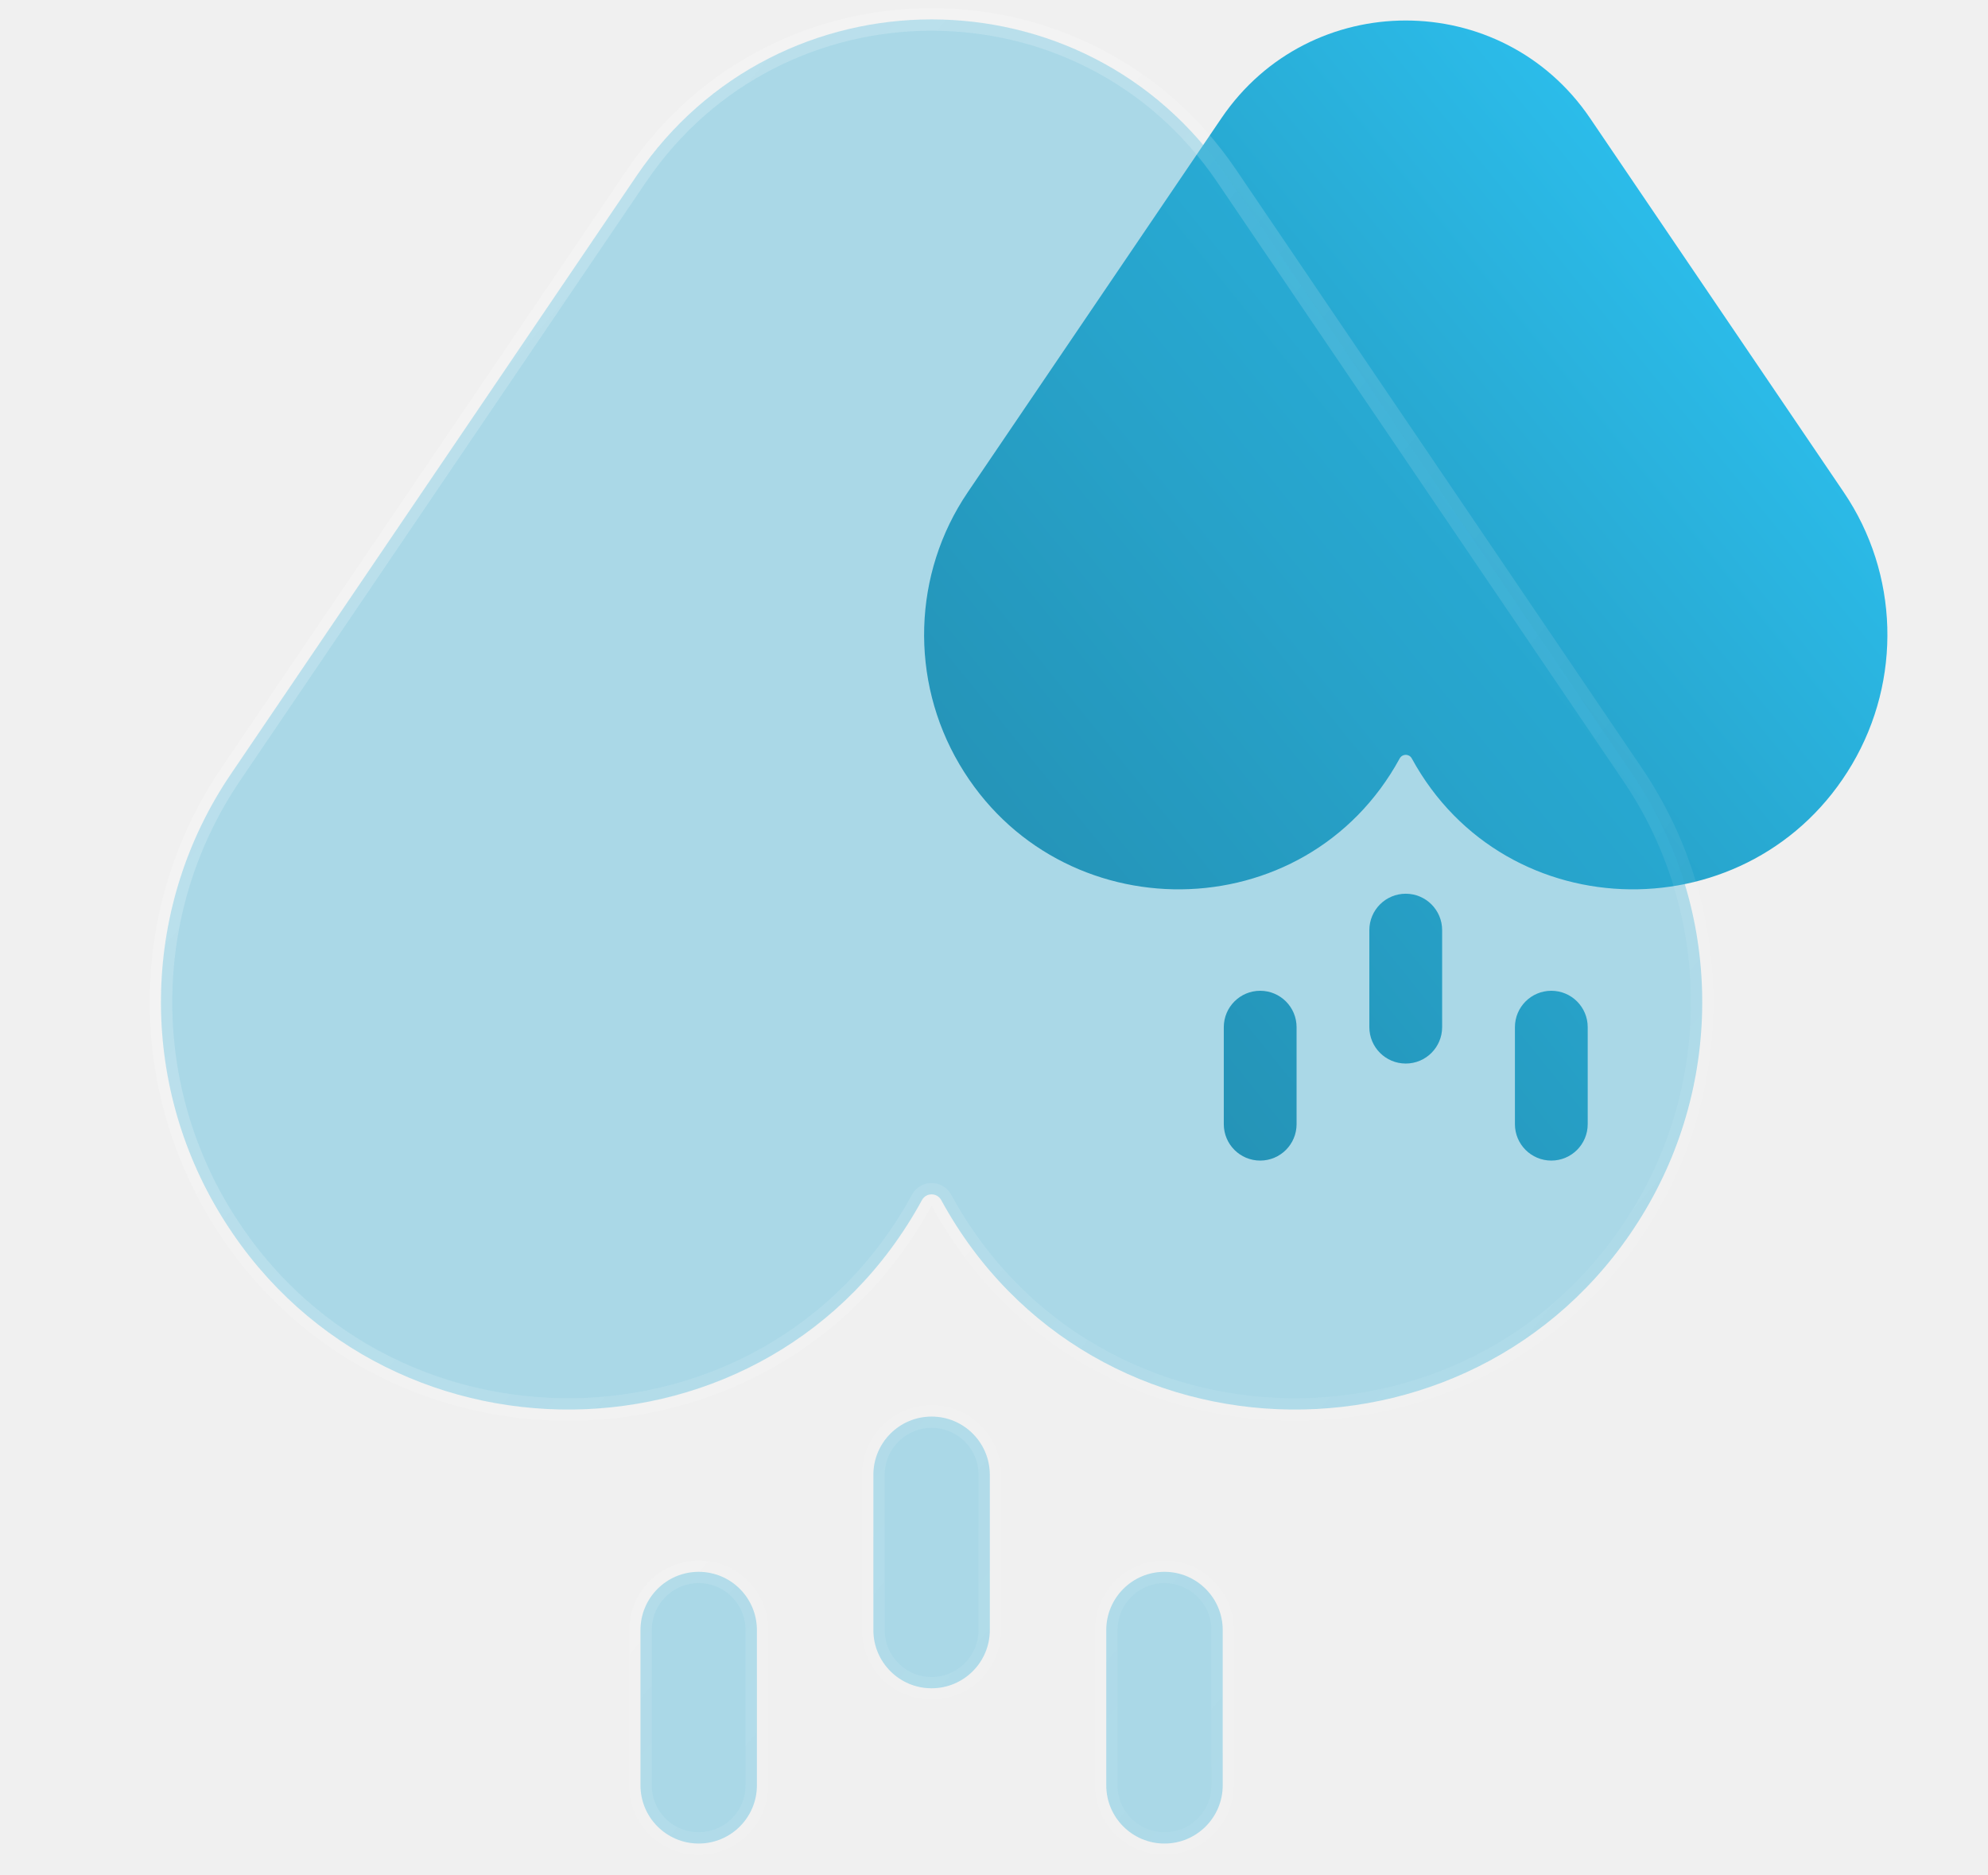
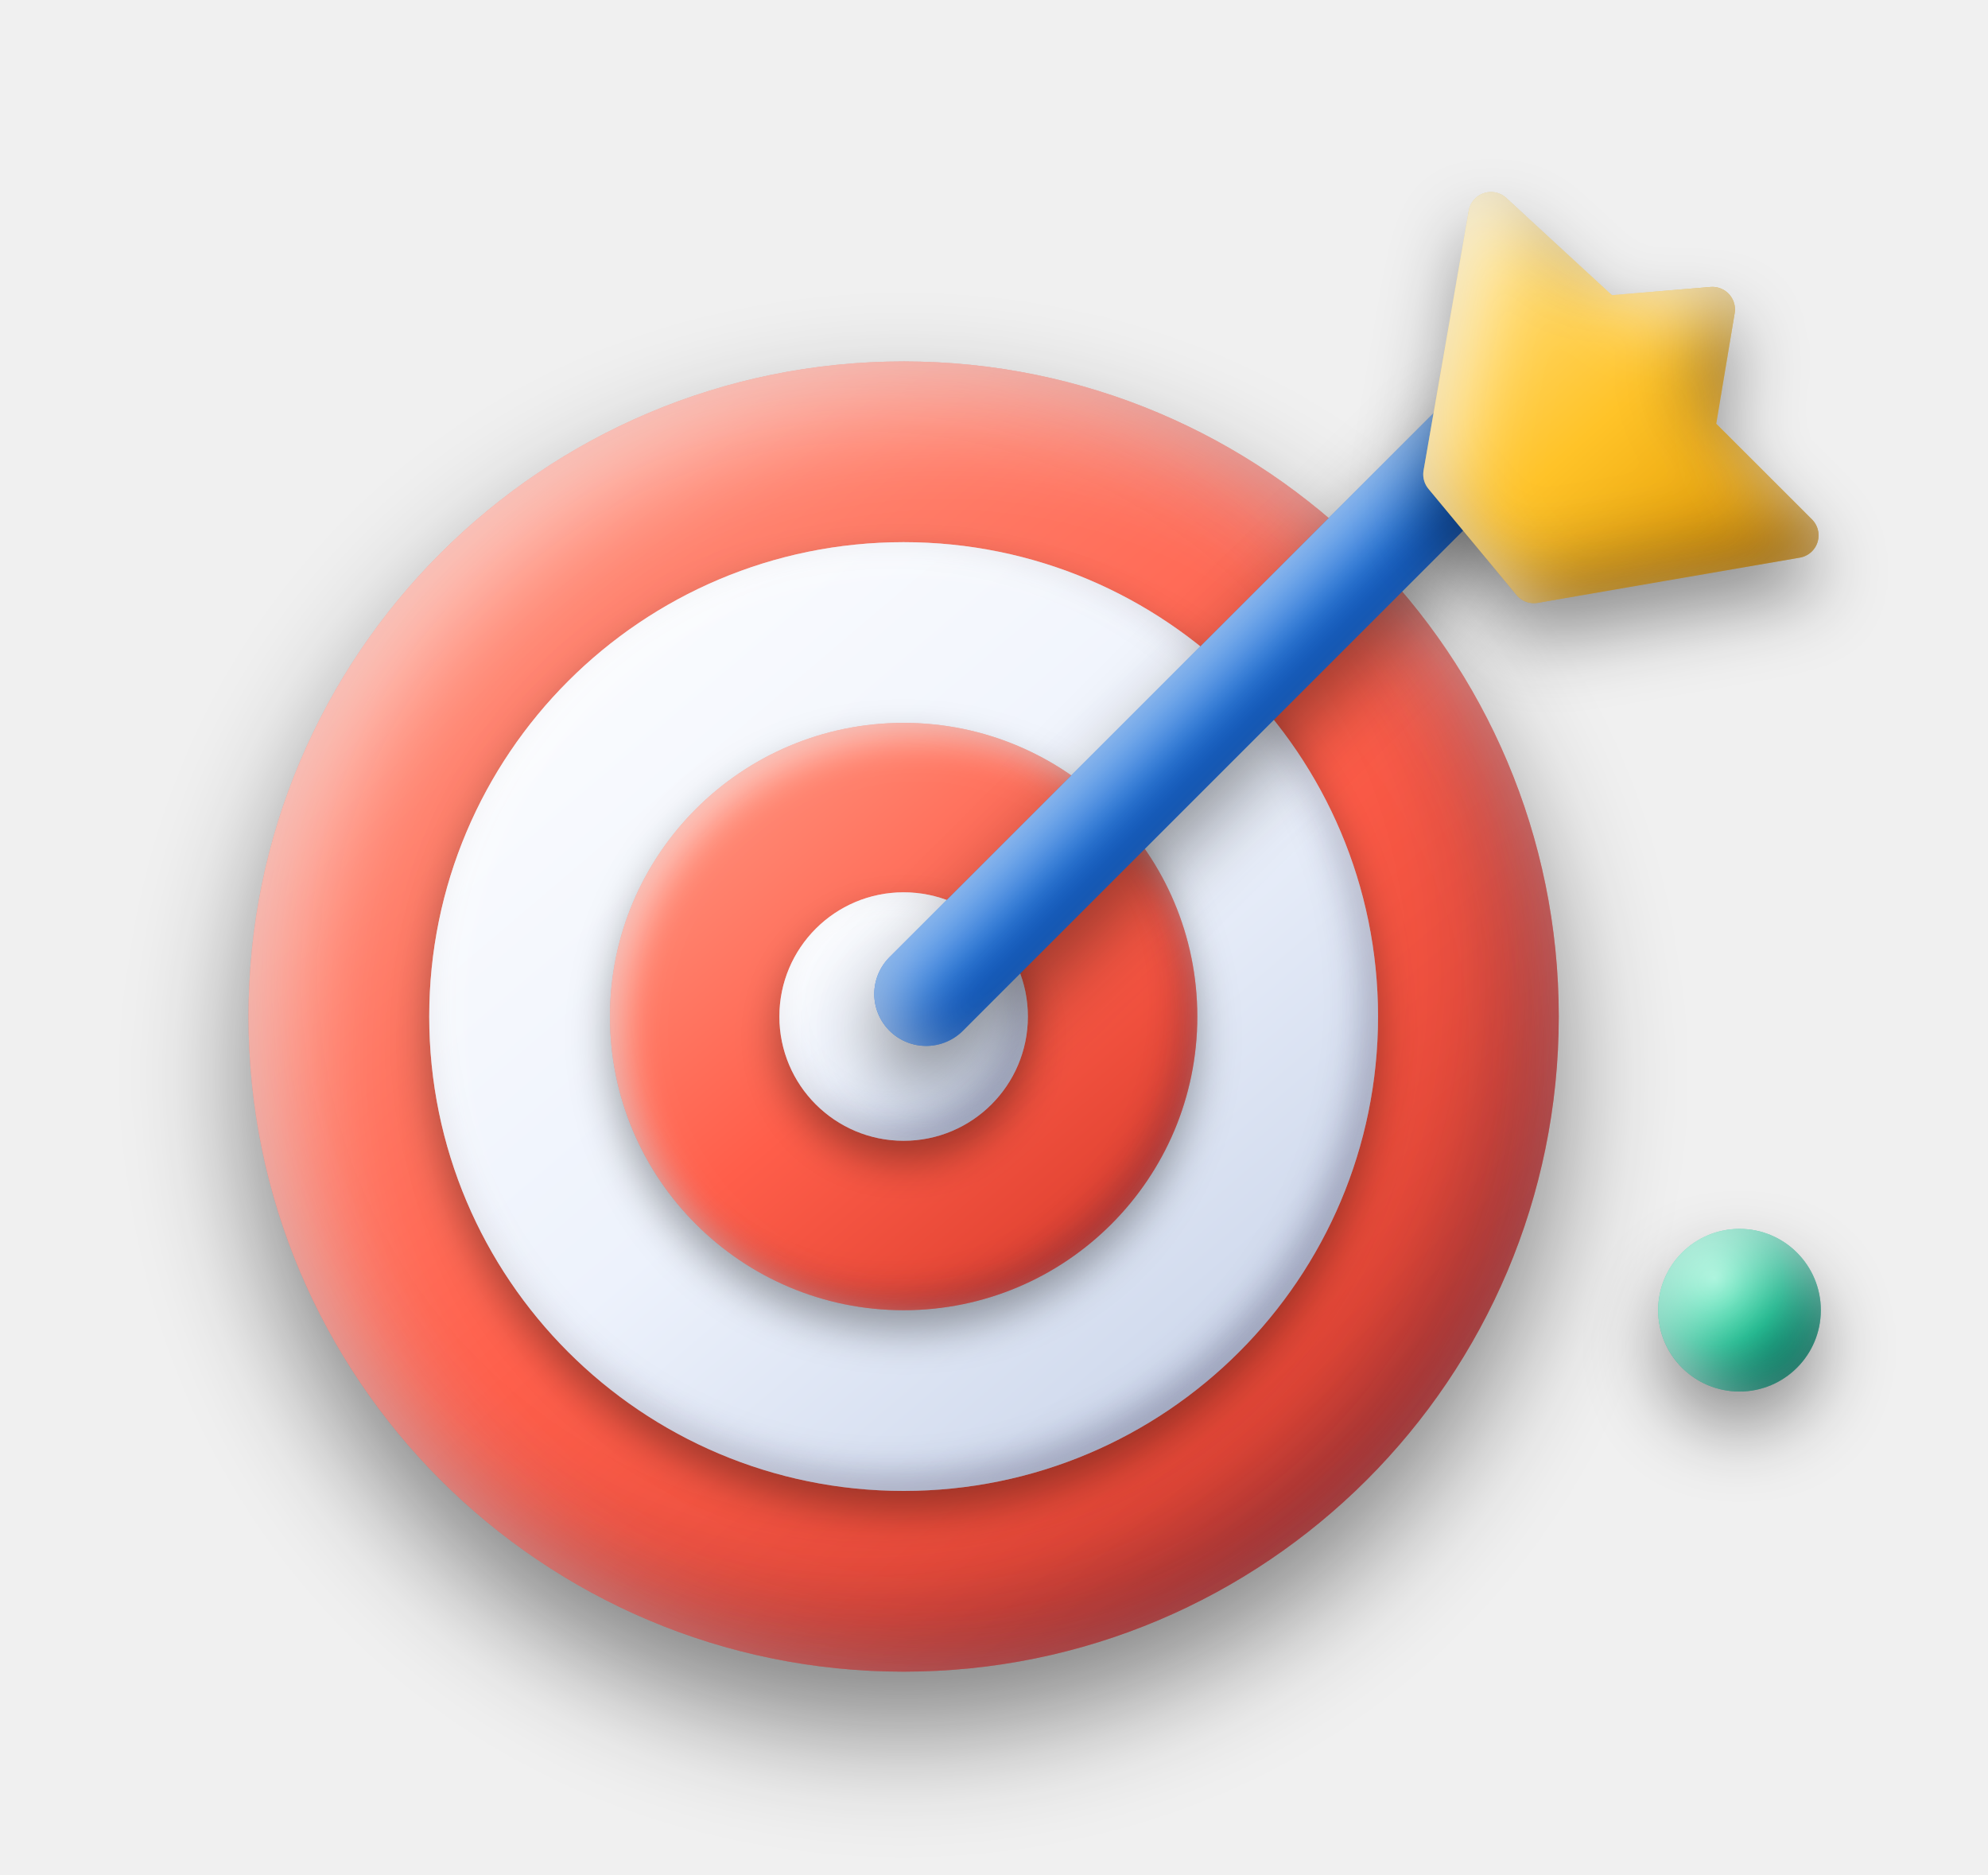
- <svg xmlns="http://www.w3.org/2000/svg" width="88" height="83" viewBox="0 0 88 83" fill="none">
-   <g clip-path="url(#clip0_1084_1606)">
-     <path d="M70.386 5.233C66.475 -0.534 57.977 -0.534 54.066 5.233L42.836 21.793C40.395 25.393 40.266 30.095 42.469 33.833C46.868 41.297 57.79 41.217 61.959 33.573C62.075 33.362 62.378 33.362 62.493 33.573C66.662 41.217 77.584 41.297 81.984 33.833C84.187 30.095 84.058 25.393 81.617 21.793L70.386 5.233Z" fill="url(#paint0_linear_1084_1606)" />
-     <path d="M63.837 41.174C63.837 40.284 63.116 39.563 62.226 39.563C61.337 39.563 60.615 40.284 60.615 41.174V45.47C60.615 46.359 61.337 47.081 62.226 47.081C63.116 47.081 63.837 46.359 63.837 45.47V41.174Z" fill="url(#paint1_linear_1084_1606)" />
-     <path d="M55.783 43.859C56.672 43.859 57.394 44.58 57.394 45.47V49.765C57.394 50.655 56.672 51.376 55.783 51.376C54.893 51.376 54.172 50.655 54.172 49.765L54.172 45.47C54.172 44.58 54.893 43.859 55.783 43.859Z" fill="url(#paint2_linear_1084_1606)" />
-     <path d="M70.281 45.47C70.281 44.58 69.559 43.859 68.67 43.859C67.78 43.859 67.059 44.58 67.059 45.47V49.765C67.059 50.655 67.78 51.376 68.67 51.376C69.559 51.376 70.281 50.655 70.281 49.765V45.47Z" fill="url(#paint3_linear_1084_1606)" />
-   </g>
-   <g clip-path="url(#clip1_1084_1606)">
-     <g filter="url(#filter0_b_1084_1606)">
-       <path d="M54.294 7.78C48.036 -1.448 34.439 -1.448 28.181 7.78L10.213 34.276C6.307 40.035 6.1 47.559 9.626 53.54C16.665 65.482 34.14 65.354 40.811 53.125C40.995 52.787 41.48 52.787 41.664 53.125C48.335 65.354 65.81 65.482 72.849 53.54C76.375 47.559 76.168 40.035 72.262 34.276L54.294 7.78Z" fill="#29ACD6" fill-opacity="0.35" />
-       <path d="M43.815 65.286C43.815 63.862 42.661 62.708 41.238 62.708C39.814 62.708 38.66 63.862 38.66 65.286V72.159C38.66 73.582 39.814 74.736 41.238 74.736C42.661 74.736 43.815 73.582 43.815 72.159V65.286Z" fill="#29ACD6" fill-opacity="0.35" />
-       <path d="M30.928 69.581C32.352 69.581 33.505 70.735 33.505 72.159L33.505 79.031C33.505 80.455 32.352 81.609 30.928 81.609C29.505 81.609 28.351 80.455 28.351 79.031L28.351 72.159C28.351 70.735 29.505 69.581 30.928 69.581Z" fill="#29ACD6" fill-opacity="0.35" />
-       <path d="M54.124 72.159C54.124 70.735 52.97 69.581 51.547 69.581C50.123 69.581 48.97 70.735 48.97 72.159V79.031C48.97 80.455 50.123 81.609 51.547 81.609C52.97 81.609 54.124 80.455 54.124 79.031V72.159Z" fill="#29ACD6" fill-opacity="0.35" />
-       <path d="M54.294 7.78C48.036 -1.448 34.439 -1.448 28.181 7.78L10.213 34.276C6.307 40.035 6.1 47.559 9.626 53.54C16.665 65.482 34.14 65.354 40.811 53.125C40.995 52.787 41.48 52.787 41.664 53.125C48.335 65.354 65.81 65.482 72.849 53.54C76.375 47.559 76.168 40.035 72.262 34.276L54.294 7.78Z" stroke="url(#paint4_linear_1084_1606)" stroke-linecap="round" />
-       <path d="M43.815 65.286C43.815 63.862 42.661 62.708 41.238 62.708C39.814 62.708 38.66 63.862 38.66 65.286V72.159C38.66 73.582 39.814 74.736 41.238 74.736C42.661 74.736 43.815 73.582 43.815 72.159V65.286Z" stroke="url(#paint5_linear_1084_1606)" stroke-linecap="round" />
-       <path d="M30.928 69.581C32.352 69.581 33.505 70.735 33.505 72.159L33.505 79.031C33.505 80.455 32.352 81.609 30.928 81.609C29.505 81.609 28.351 80.455 28.351 79.031L28.351 72.159C28.351 70.735 29.505 69.581 30.928 69.581Z" stroke="url(#paint6_linear_1084_1606)" stroke-linecap="round" />
-       <path d="M54.124 72.159C54.124 70.735 52.97 69.581 51.547 69.581C50.123 69.581 48.97 70.735 48.97 72.159V79.031C48.97 80.455 50.123 81.609 51.547 81.609C52.97 81.609 54.124 80.455 54.124 79.031V72.159Z" stroke="url(#paint7_linear_1084_1606)" stroke-linecap="round" />
-     </g>
-   </g>
+ <svg xmlns="http://www.w3.org/2000/svg" width="88" height="83" viewBox="0 0 88 83" fill="none" color-interpolation-filters="sRGB">
  <defs>
-     <filter id="filter0_b_1084_1606" x="-17.375" y="-23.641" width="117.226" height="129.75" filterUnits="userSpaceOnUse" color-interpolation-filters="sRGB">
-       <feFlood flood-opacity="0" result="BackgroundImageFix" />
-       <feGaussianBlur in="BackgroundImageFix" stdDeviation="12" />
-       <feComposite in2="SourceAlpha" operator="in" result="effect1_backgroundBlur_1084_1606" />
-       <feBlend mode="normal" in="SourceGraphic" in2="effect1_backgroundBlur_1084_1606" result="shape" />
+     <linearGradient id="kl" x2=".85" y2="1">
+       <stop stop-color="#FF9F8A" />
+       <stop offset=".55" stop-color="#FF5E4A" />
+       <stop offset="1" stop-color="#D93B2B" />
+     </linearGradient>
+     <linearGradient id="wl" x2=".85" y2="1">
+       <stop stop-color="#FFFFFF" />
+       <stop offset=".55" stop-color="#EDF2FC" />
+       <stop offset="1" stop-color="#C7D2E8" />
+     </linearGradient>
+     <linearGradient id="yl" x2=".85" y2="1">
+       <stop stop-color="#FFE592" />
+       <stop offset=".55" stop-color="#FFC328" />
+       <stop offset="1" stop-color="#E39A00" />
+     </linearGradient>
+     <radialGradient id="mr" cx=".35" cy=".3" r=".75">
+       <stop stop-color="#86F3CF" />
+       <stop offset=".55" stop-color="#22D39C" />
+       <stop offset="1" stop-color="#0B9C70" />
+     </radialGradient>
+     <filter id="fd" filterUnits="userSpaceOnUse" x="-8.8" y="-8.8" width="105.6" height="100.6">
+       <feGaussianBlur in="SourceAlpha" stdDeviation="2.4" result="b" />
+       <feOffset in="b" dx="1.8" dy="1.8" result="o1" />
+       <feComposite in="SourceAlpha" in2="o1" operator="out" result="r1" />
+       <feFlood flood-color="#fff" flood-opacity=".55" />
+       <feComposite in2="r1" operator="in" result="h" />
+       <feOffset in="b" dx="-1.8" dy="-1.8" result="o2" />
+       <feComposite in="SourceAlpha" in2="o2" operator="out" result="r2" />
+       <feFlood flood-color="#0B0830" flood-opacity=".38" />
+       <feComposite in2="r2" operator="in" result="s" />
+       <feGaussianBlur in="SourceAlpha" stdDeviation="2.6" />
+       <feOffset dy="2.6" result="do" />
+       <feFlood flood-color="#000" flood-opacity=".45" />
+       <feComposite in2="do" operator="in" result="ds" />
+       <feMerge>
+         <feMergeNode in="ds" />
+         <feMergeNode in="SourceGraphic" />
+         <feMergeNode in="s" />
+         <feMergeNode in="h" />
+       </feMerge>
    </filter>
-     <linearGradient id="paint0_linear_1084_1606" x1="40.906" y1="51.376" x2="91.359" y2="10.566" gradientUnits="userSpaceOnUse">
-       <stop stop-color="#207894" />
-       <stop offset="1" stop-color="#2ECDFF" />
-     </linearGradient>
-     <linearGradient id="paint1_linear_1084_1606" x1="40.906" y1="51.376" x2="91.359" y2="10.566" gradientUnits="userSpaceOnUse">
-       <stop stop-color="#207894" />
-       <stop offset="1" stop-color="#2ECDFF" />
-     </linearGradient>
-     <linearGradient id="paint2_linear_1084_1606" x1="40.906" y1="51.376" x2="91.359" y2="10.566" gradientUnits="userSpaceOnUse">
-       <stop stop-color="#207894" />
-       <stop offset="1" stop-color="#2ECDFF" />
-     </linearGradient>
-     <linearGradient id="paint3_linear_1084_1606" x1="40.906" y1="51.376" x2="91.359" y2="10.566" gradientUnits="userSpaceOnUse">
-       <stop stop-color="#207894" />
-       <stop offset="1" stop-color="#2ECDFF" />
-     </linearGradient>
-     <linearGradient id="paint4_linear_1084_1606" x1="7.125" y1="0.859" x2="86.768" y2="68.082" gradientUnits="userSpaceOnUse">
-       <stop stop-color="white" stop-opacity="0.25" />
-       <stop offset="1" stop-color="white" stop-opacity="0" />
-     </linearGradient>
-     <linearGradient id="paint5_linear_1084_1606" x1="7.125" y1="0.859" x2="86.768" y2="68.082" gradientUnits="userSpaceOnUse">
-       <stop stop-color="white" stop-opacity="0.25" />
-       <stop offset="1" stop-color="white" stop-opacity="0" />
-     </linearGradient>
-     <linearGradient id="paint6_linear_1084_1606" x1="7.125" y1="0.859" x2="86.768" y2="68.082" gradientUnits="userSpaceOnUse">
-       <stop stop-color="white" stop-opacity="0.25" />
-       <stop offset="1" stop-color="white" stop-opacity="0" />
-     </linearGradient>
-     <linearGradient id="paint7_linear_1084_1606" x1="7.125" y1="0.859" x2="86.768" y2="68.082" gradientUnits="userSpaceOnUse">
-       <stop stop-color="white" stop-opacity="0.25" />
-       <stop offset="1" stop-color="white" stop-opacity="0" />
-     </linearGradient>
-     <clipPath id="clip0_1084_1606">
-       <rect width="51.547" height="51.547" fill="white" transform="translate(36.4529 0.370605)" />
-     </clipPath>
-     <clipPath id="clip1_1084_1606">
-       <rect width="82.475" height="82.475" fill="white" />
-     </clipPath>
+     <filter id="fa" filterUnits="userSpaceOnUse" x="-8.8" y="-8.8" width="105.6" height="100.6">
+       <feGaussianBlur in="SourceAlpha" stdDeviation=".8" result="b" />
+       <feOffset in="b" dx=".6" dy=".6" result="o1" />
+       <feComposite in="SourceAlpha" in2="o1" operator="out" result="r1" />
+       <feFlood flood-color="#fff" flood-opacity=".55" />
+       <feComposite in2="r1" operator="in" result="h" />
+       <feOffset in="b" dx="-.6" dy="-.6" result="o2" />
+       <feComposite in="SourceAlpha" in2="o2" operator="out" result="r2" />
+       <feFlood flood-color="#0B0830" flood-opacity=".3" />
+       <feComposite in2="r2" operator="in" result="s" />
+       <feGaussianBlur in="SourceAlpha" stdDeviation=".9" />
+       <feOffset dy=".9" result="do" />
+       <feFlood flood-color="#000" flood-opacity=".35" />
+       <feComposite in2="do" operator="in" result="ds" />
+       <feMerge>
+         <feMergeNode in="ds" />
+         <feMergeNode in="SourceGraphic" />
+         <feMergeNode in="s" />
+         <feMergeNode in="h" />
+       </feMerge>
+     </filter>
+     <filter id="fc" filterUnits="userSpaceOnUse" x="-8.8" y="-8.8" width="105.6" height="100.6">
+       <feGaussianBlur in="SourceAlpha" stdDeviation="1.6" result="b" />
+       <feOffset in="b" dx="1.2" dy="1.2" result="o1" />
+       <feComposite in="SourceAlpha" in2="o1" operator="out" result="r1" />
+       <feFlood flood-color="#fff" flood-opacity=".6" />
+       <feComposite in2="r1" operator="in" result="h" />
+       <feOffset in="b" dx="-1.2" dy="-1.2" result="o2" />
+       <feComposite in="SourceAlpha" in2="o2" operator="out" result="r2" />
+       <feFlood flood-color="#0B0830" flood-opacity=".35" />
+       <feComposite in2="r2" operator="in" result="s" />
+       <feGaussianBlur in="SourceAlpha" stdDeviation="1.6" />
+       <feOffset dy="1.6" result="do" />
+       <feFlood flood-color="#000" flood-opacity=".4" />
+       <feComposite in2="do" operator="in" result="ds" />
+       <feMerge>
+         <feMergeNode in="ds" />
+         <feMergeNode in="SourceGraphic" />
+         <feMergeNode in="s" />
+         <feMergeNode in="h" />
+       </feMerge>
+     </filter>
  </defs>
+   <circle cx="40" cy="45" r="29" fill="url(#kl)" filter="url(#fd)" />
+   <circle cx="40" cy="45" r="21" fill="url(#wl)" filter="url(#fa)" />
+   <circle cx="40" cy="45" r="13" fill="url(#kl)" filter="url(#fa)" />
+   <circle cx="40" cy="45" r="5.5" fill="url(#wl)" filter="url(#fa)" />
+   <path d="M41 44 66 19" stroke="#0065DF" stroke-width="4.6" stroke-linecap="round" stroke-linejoin="round" filter="url(#fc)" />
+   <path d="M64 21 66 9.5l5 4.6 4.8-.4-.9 5.4 4.6 4.6-11.6 2z" fill="url(#yl)" stroke="url(#yl)" stroke-width="2" stroke-linejoin="round" filter="url(#fc)" />
+   <circle cx="77" cy="58" r="3.6" fill="url(#mr)" filter="url(#fc)" />
</svg>
